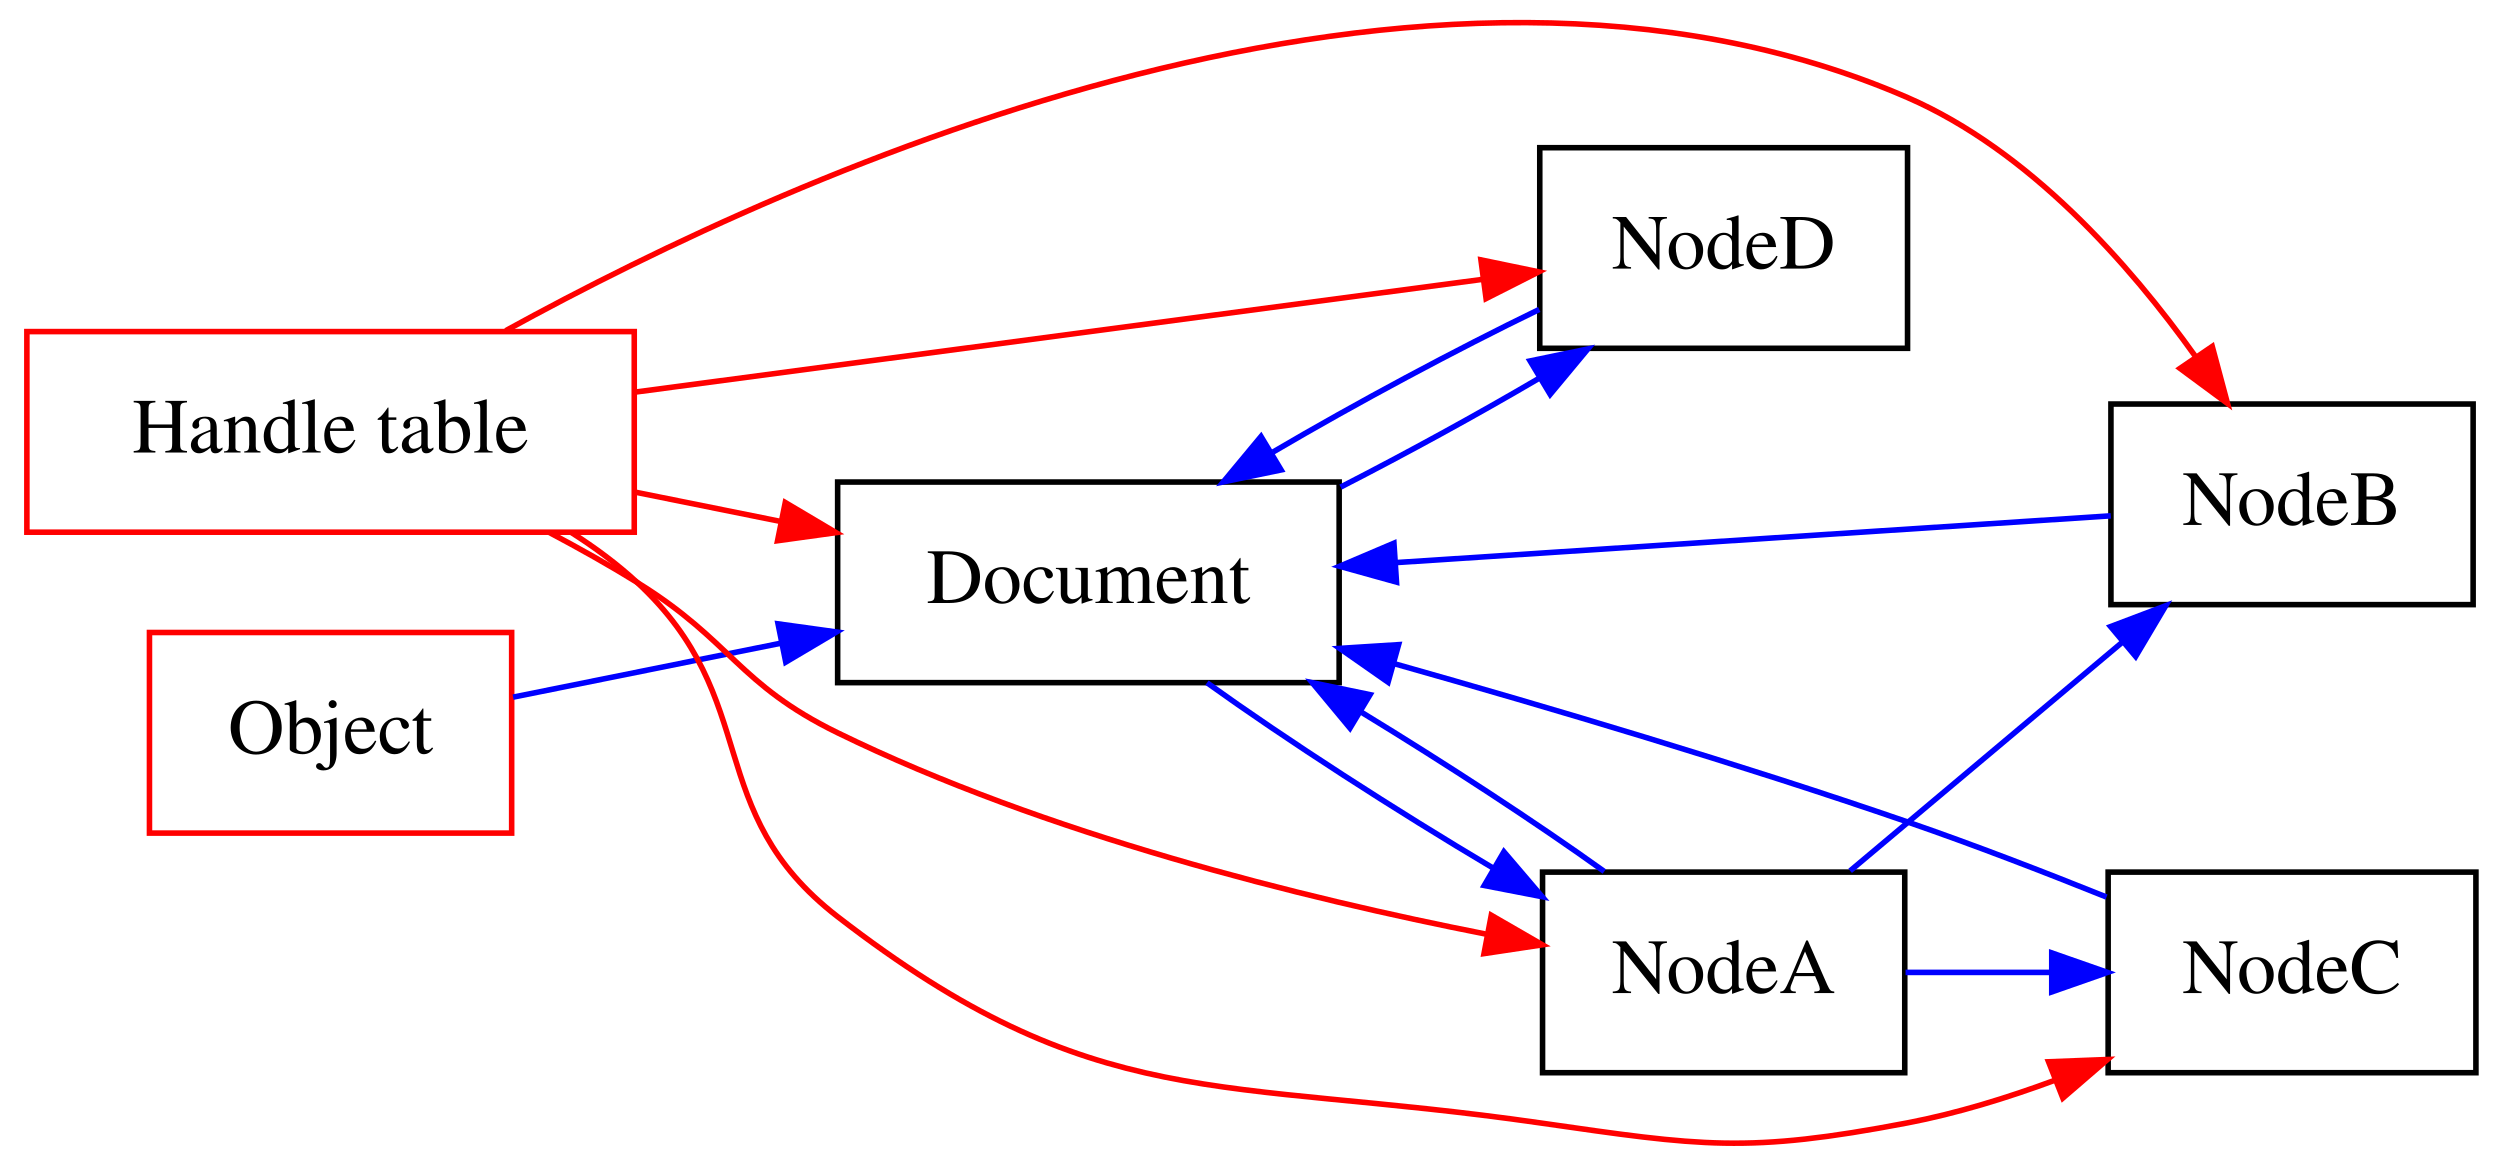
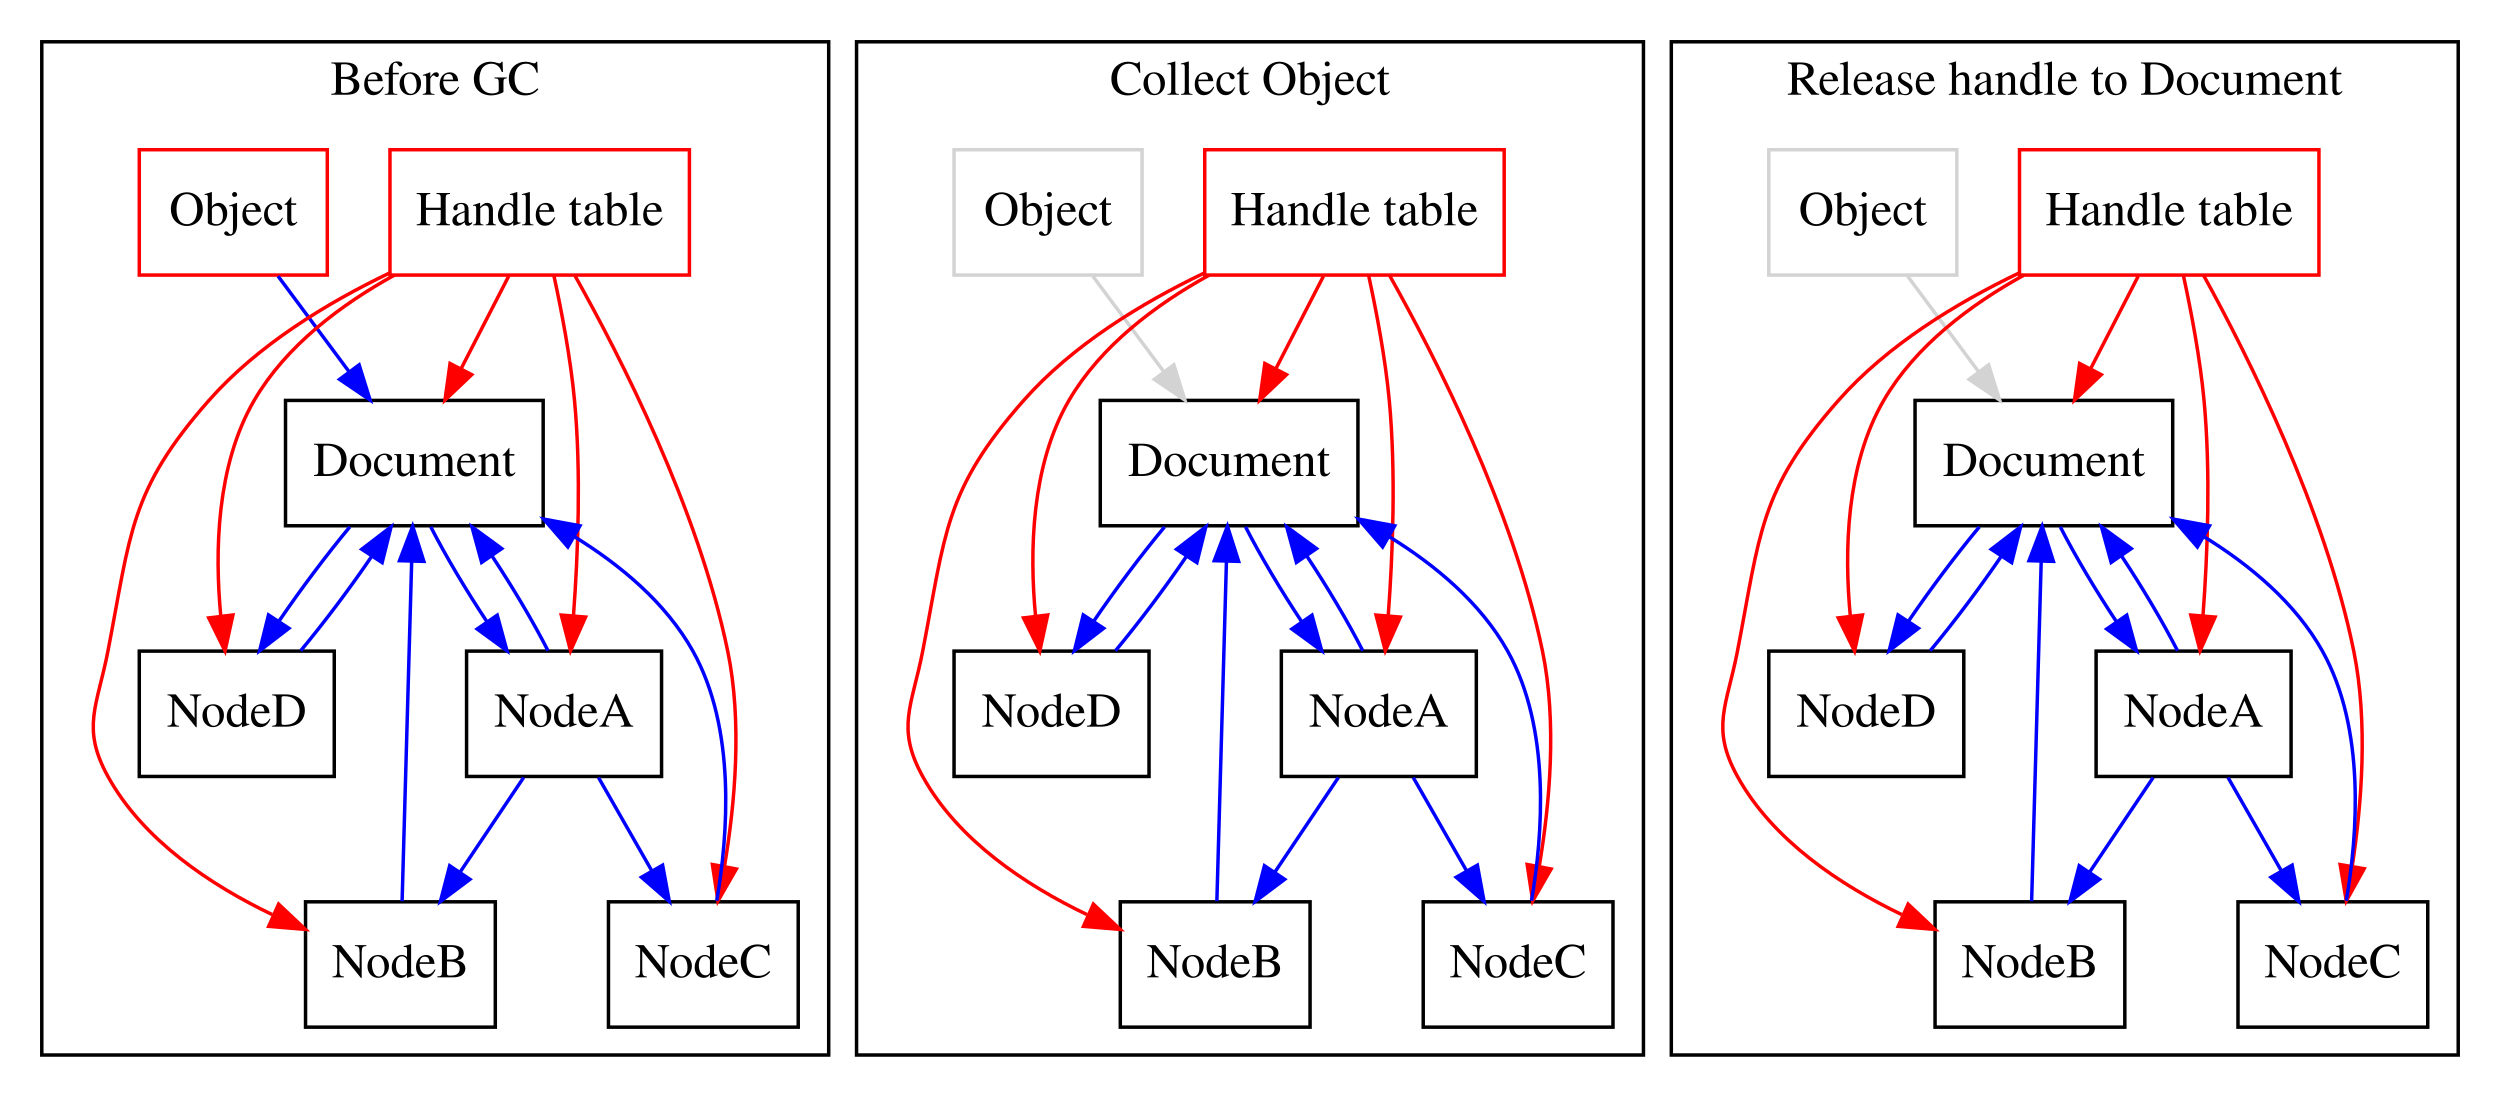
- <svg xmlns="http://www.w3.org/2000/svg" width="448pt" height="209pt" viewBox="0.00 0.00 448.00 209.30">
-   <g id="graph0" class="graph" transform="scale(1 1) rotate(0) translate(4 205.305)">
-     <polygon fill="white" stroke="white" points="-4,5 -4,-205.305 445,-205.305 445,5 -4,5" />
+ <svg xmlns="http://www.w3.org/2000/svg" width="718pt" height="315pt" viewBox="0.00 0.00 718.00 315.00">
+   <g id="graph0" class="graph" transform="scale(1 1) rotate(0) translate(4 311)">
+     <polygon fill="white" stroke="white" points="-4,5 -4,-311 715,-311 715,5 -4,5" />
+     <g id="clust1" class="cluster">
+       <polygon fill="none" stroke="black" points="8,-8 8,-299 234,-299 234,-8 8,-8" />
+       <text text-anchor="middle" x="121" y="-283.8" font-family="Times,serif" font-size="14.00">Before GC</text>
+     </g>
+     <g id="clust2" class="cluster">
+       <polygon fill="none" stroke="black" points="242,-8 242,-299 468,-299 468,-8 242,-8" />
+       <text text-anchor="middle" x="355" y="-283.8" font-family="Times,serif" font-size="14.00">Collect Object</text>
+     </g>
+     <g id="clust3" class="cluster">
+       <polygon fill="none" stroke="black" points="476,-8 476,-299 702,-299 702,-8 476,-8" />
+       <text text-anchor="middle" x="589" y="-283.8" font-family="Times,serif" font-size="14.00">Release handle to Document</text>
+     </g>
    <g id="node1" class="node">
-       <polygon fill="none" stroke="red" points="87.5,-91.799 22.5,-91.799 22.5,-55.799 87.5,-55.799 87.5,-91.799" />
-       <text text-anchor="middle" x="55" y="-70.099" font-family="Times,serif" font-size="14.00">Object</text>
+       <polygon fill="none" stroke="red" points="90,-268 36,-268 36,-232 90,-232 90,-268" />
+       <text text-anchor="middle" x="63" y="-246.3" font-family="Times,serif" font-size="14.00">Object</text>
    </g>
    <g id="node3" class="node">
-       <polygon fill="none" stroke="black" points="236,-118.799 146,-118.799 146,-82.799 236,-82.799 236,-118.799" />
-       <text text-anchor="middle" x="191" y="-97.099" font-family="Times,serif" font-size="14.00">Document</text>
+       <polygon fill="none" stroke="black" points="152,-196 78,-196 78,-160 152,-160 152,-196" />
+       <text text-anchor="middle" x="115" y="-174.3" font-family="Times,serif" font-size="14.00">Document</text>
    </g>
    <g id="edge1" class="edge">
-       <path fill="none" stroke="blue" d="M87.756,-80.198C102.113,-83.09 119.487,-86.591 135.809,-89.88" />
-       <polygon fill="blue" stroke="blue" points="135.304,-93.349 145.798,-91.893 136.687,-86.486 135.304,-93.349" />
+       <path fill="none" stroke="blue" d="M75.854,-231.697C82.025,-223.389 89.537,-213.277 96.324,-204.141" />
+       <polygon fill="blue" stroke="blue" points="99.14,-206.219 102.294,-196.104 93.521,-202.045 99.14,-206.219" />
    </g>
    <g id="node2" class="node">
-       <polygon fill="none" stroke="red" points="109.5,-145.799 0.5,-145.799 0.5,-109.799 109.5,-109.799 109.5,-145.799" />
-       <text text-anchor="middle" x="55" y="-124.099" font-family="Times,serif" font-size="14.00">Handle table</text>
+       <polygon fill="none" stroke="red" points="194,-268 108,-268 108,-232 194,-232 194,-268" />
+       <text text-anchor="middle" x="151" y="-246.3" font-family="Times,serif" font-size="14.00">Handle table</text>
    </g>
    <g id="edge10" class="edge">
-       <path fill="none" stroke="red" d="M109.731,-116.973C118.314,-115.243 127.199,-113.453 135.793,-111.721" />
-       <polygon fill="red" stroke="red" points="136.6,-115.129 145.711,-109.723 135.217,-108.267 136.6,-115.129" />
+       <path fill="none" stroke="red" d="M142.101,-231.697C138.003,-223.728 133.051,-214.1 128.507,-205.264" />
+       <polygon fill="red" stroke="red" points="131.483,-203.396 123.797,-196.104 125.258,-206.598 131.483,-203.396" />
    </g>
    <g id="node4" class="node">
-       <polygon fill="none" stroke="black" points="337.5,-48.799 272.5,-48.799 272.5,-12.799 337.5,-12.799 337.5,-48.799" />
-       <text text-anchor="middle" x="305" y="-27.099" font-family="Times,serif" font-size="14.00">NodeA</text>
+       <polygon fill="none" stroke="black" points="186,-124 130,-124 130,-88 186,-88 186,-124" />
+       <text text-anchor="middle" x="158" y="-102.3" font-family="Times,serif" font-size="14.00">NodeA</text>
    </g>
    <g id="edge11" class="edge">
-       <path fill="none" stroke="red" d="M94.236,-109.76C99.614,-106.913 105.007,-103.885 110,-100.799 127.013,-90.284 128.031,-82.581 146,-73.799 183.336,-55.551 229.55,-44.122 262.33,-37.675" />
-       <polygon fill="red" stroke="red" points="263.298,-41.054 272.472,-35.754 261.996,-34.176 263.298,-41.054" />
+       <path fill="none" stroke="red" d="M155.059,-231.929C157.306,-221.598 159.867,-208.12 161,-196 162.931,-175.349 162.014,-151.901 160.704,-134.258" />
+       <polygon fill="red" stroke="red" points="164.176,-133.776 159.86,-124.1 157.2,-134.356 164.176,-133.776" />
    </g>
    <g id="node5" class="node">
-       <polygon fill="none" stroke="black" points="439.5,-132.799 374.5,-132.799 374.5,-96.799 439.5,-96.799 439.5,-132.799" />
-       <text text-anchor="middle" x="407" y="-111.099" font-family="Times,serif" font-size="14.00">NodeB</text>
+       <polygon fill="none" stroke="black" points="138.25,-52 83.75,-52 83.75,-16 138.25,-16 138.25,-52" />
+       <text text-anchor="middle" x="111" y="-30.3" font-family="Times,serif" font-size="14.00">NodeB</text>
    </g>
    <g id="edge12" class="edge">
-       <path fill="none" stroke="red" d="M86.433,-145.965C139.482,-175.121 251.484,-225.445 338,-187.799 359.774,-178.324 377.73,-158.06 389.711,-141.281" />
-       <polygon fill="red" stroke="red" points="392.683,-143.135 395.421,-132.9 386.898,-139.194 392.683,-143.135" />
+       <path fill="none" stroke="red" d="M107.916,-232.62C89.918,-223.997 69.986,-211.869 56,-196 33.19,-170.119 33.564,-157.868 27,-124 23.956,-108.292 19.274,-102.011 27,-88 37.117,-69.654 56.552,-56.784 74.182,-48.324" />
+       <polygon fill="red" stroke="red" points="76.011,-51.341 83.719,-44.072 73.161,-44.947 76.011,-51.341" />
    </g>
    <g id="node6" class="node">
-       <polygon fill="none" stroke="black" points="440,-48.799 374,-48.799 374,-12.799 440,-12.799 440,-48.799" />
-       <text text-anchor="middle" x="407" y="-27.099" font-family="Times,serif" font-size="14.00">NodeC</text>
+       <polygon fill="none" stroke="black" points="225.25,-52 170.75,-52 170.75,-16 225.25,-16 225.25,-52" />
+       <text text-anchor="middle" x="198" y="-30.3" font-family="Times,serif" font-size="14.00">NodeC</text>
    </g>
    <g id="edge13" class="edge">
-       <path fill="none" stroke="red" d="M98.254,-109.714C102.453,-107.045 106.462,-104.075 110,-100.799 132.818,-79.669 121.394,-59.817 146,-40.799 192.179,-5.107 214.23,-12.106 272,-3.799 301.035,0.376 309.189,1.712 338,-3.799 346.793,-5.481 355.898,-8.283 364.477,-11.461" />
-       <polygon fill="red" stroke="red" points="363.308,-14.762 373.895,-15.169 365.872,-8.249 363.308,-14.762" />
+       <path fill="none" stroke="red" d="M161.056,-231.945C174.211,-208.547 196.575,-164.744 205,-124 209.23,-103.542 207.065,-79.954 204.067,-62.204" />
+       <polygon fill="red" stroke="red" points="207.481,-61.423 202.195,-52.241 200.602,-62.715 207.481,-61.423" />
    </g>
    <g id="node7" class="node">
-       <polygon fill="none" stroke="black" points="338,-178.799 272,-178.799 272,-142.799 338,-142.799 338,-178.799" />
-       <text text-anchor="middle" x="305" y="-157.099" font-family="Times,serif" font-size="14.00">NodeD</text>
+       <polygon fill="none" stroke="black" points="92,-124 36,-124 36,-88 92,-88 92,-124" />
+       <text text-anchor="middle" x="64" y="-102.3" font-family="Times,serif" font-size="14.00">NodeD</text>
    </g>
    <g id="edge14" class="edge">
-       <path fill="none" stroke="red" d="M109.507,-134.919C155.057,-140.98 219.611,-149.57 261.641,-155.163" />
-       <polygon fill="red" stroke="red" points="261.442,-158.667 271.816,-156.517 262.365,-151.728 261.442,-158.667" />
+       <path fill="none" stroke="red" d="M109.264,-231.973C93.936,-223.512 78.115,-211.681 69,-196 58.157,-177.347 57.641,-152.615 59.42,-133.958" />
+       <polygon fill="red" stroke="red" points="62.894,-134.381 60.632,-124.031 55.946,-133.533 62.894,-134.381" />
    </g>
    <g id="edge2" class="edge">
-       <path fill="none" stroke="blue" d="M212.282,-82.782C226.561,-72.532 246.158,-59.894 263.572,-49.554" />
-       <polygon fill="blue" stroke="blue" points="265.565,-52.443 272.44,-44.382 262.038,-46.397 265.565,-52.443" />
+       <path fill="none" stroke="blue" d="M119.713,-159.697C123.916,-151.474 129.852,-141.483 135.864,-132.421" />
+       <polygon fill="blue" stroke="blue" points="138.803,-134.324 141.598,-124.104 133.04,-130.351 138.803,-134.324" />
    </g>
    <g id="edge5" class="edge">
-       <path fill="none" stroke="blue" d="M236.265,-117.896C248.112,-123.969 260.692,-130.855 271.755,-137.346" />
-       <polygon fill="blue" stroke="blue" points="270.265,-140.534 280.64,-142.68 273.868,-134.533 270.265,-140.534" />
+       <path fill="none" stroke="blue" d="M96.478,-159.697C89.709,-151.559 82.312,-141.689 76.192,-132.701" />
+       <polygon fill="blue" stroke="blue" points="78.971,-130.556 70.567,-124.104 73.113,-134.389 78.971,-130.556" />
    </g>
    <g id="edge3" class="edge">
-       <path fill="none" stroke="blue" d="M327.699,-49.026C341.982,-61.024 360.86,-76.882 376.501,-90.02" />
-       <polygon fill="blue" stroke="blue" points="374.436,-92.856 384.344,-96.608 378.938,-87.496 374.436,-92.856" />
+       <path fill="none" stroke="blue" d="M146.382,-87.697C140.861,-79.474 134.153,-69.483 128.068,-60.421" />
+       <polygon fill="blue" stroke="blue" points="130.965,-58.456 122.484,-52.104 125.153,-62.358 130.965,-58.456" />
    </g>
    <g id="edge4" class="edge">
-       <path fill="none" stroke="blue" d="M337.641,-30.799C345.948,-30.799 355.041,-30.799 363.806,-30.799" />
-       <polygon fill="blue" stroke="blue" points="363.878,-34.299 373.878,-30.799 363.878,-27.299 363.878,-34.299" />
+       <path fill="none" stroke="blue" d="M167.888,-87.697C172.489,-79.644 178.06,-69.894 183.153,-60.982" />
+       <polygon fill="blue" stroke="blue" points="186.304,-62.523 188.226,-52.104 180.226,-59.05 186.304,-62.523" />
    </g>
    <g id="edge6" class="edge">
-       <path fill="none" stroke="blue" d="M283.571,-48.92C271.357,-57.68 255.29,-68.167 240.029,-77.47" />
-       <polygon fill="blue" stroke="blue" points="237.944,-74.639 231.172,-82.788 241.547,-80.641 237.944,-74.639" />
+       <path fill="none" stroke="blue" d="M153.388,-124.104C149.213,-132.298 143.292,-142.282 137.281,-151.359" />
+       <polygon fill="blue" stroke="blue" points="134.33,-149.474 131.545,-159.697 140.097,-153.442 134.33,-149.474" />
    </g>
    <g id="edge7" class="edge">
-       <path fill="none" stroke="blue" d="M374.469,-112.736C340.741,-110.53 286.632,-106.99 246.079,-104.337" />
-       <polygon fill="blue" stroke="blue" points="246.289,-100.843 236.081,-103.683 245.832,-107.828 246.289,-100.843" />
+       <path fill="none" stroke="blue" d="M111.484,-52.189C112.167,-76.424 113.419,-120.888 114.23,-149.679" />
+       <polygon fill="blue" stroke="blue" points="110.737,-149.974 114.518,-159.871 117.734,-149.777 110.737,-149.974" />
    </g>
    <g id="edge8" class="edge">
-       <path fill="none" stroke="blue" d="M373.713,-44.319C362.491,-48.831 349.768,-53.739 338,-57.799 307.855,-68.198 273.687,-78.349 245.987,-86.174" />
-       <polygon fill="blue" stroke="blue" points="244.778,-82.878 236.094,-88.948 246.668,-89.618 244.778,-82.878" />
+       <path fill="none" stroke="blue" d="M201.85,-52.302C205.095,-71.197 207.446,-101.733 195,-124 187.265,-137.838 174.227,-148.712 160.897,-156.913" />
+       <polygon fill="blue" stroke="blue" points="159.089,-153.915 152.148,-161.92 162.566,-159.99 159.089,-153.915" />
    </g>
    <g id="edge9" class="edge">
-       <path fill="none" stroke="blue" d="M271.905,-149.776C256.918,-142.519 239.119,-132.984 224.128,-124.183" />
-       <polygon fill="blue" stroke="blue" points="225.581,-120.973 215.206,-118.824 221.977,-126.973 225.581,-120.973" />
+       <path fill="none" stroke="blue" d="M82.357,-124.104C89.115,-132.214 96.517,-142.076 102.658,-151.078" />
+       <polygon fill="blue" stroke="blue" points="99.899,-153.253 108.309,-159.697 105.753,-149.415 99.899,-153.253" />
+     </g>
+     <g id="node8" class="node">
+       <polygon fill="none" stroke="lightgrey" points="324,-268 270,-268 270,-232 324,-232 324,-268" />
+       <text text-anchor="middle" x="297" y="-246.3" font-family="Times,serif" font-size="14.00">Object</text>
+     </g>
+     <g id="node10" class="node">
+       <polygon fill="none" stroke="black" points="386,-196 312,-196 312,-160 386,-160 386,-196" />
+       <text text-anchor="middle" x="349" y="-174.3" font-family="Times,serif" font-size="14.00">Document</text>
+     </g>
+     <g id="edge15" class="edge">
+       <path fill="none" stroke="lightgrey" d="M309.854,-231.697C316.025,-223.389 323.537,-213.277 330.324,-204.141" />
+       <polygon fill="lightgrey" stroke="lightgrey" points="333.14,-206.219 336.294,-196.104 327.521,-202.045 333.14,-206.219" />
+     </g>
+     <g id="node9" class="node">
+       <polygon fill="none" stroke="red" points="428,-268 342,-268 342,-232 428,-232 428,-268" />
+       <text text-anchor="middle" x="385" y="-246.3" font-family="Times,serif" font-size="14.00">Handle table</text>
+     </g>
+     <g id="edge24" class="edge">
+       <path fill="none" stroke="red" d="M376.101,-231.697C372.003,-223.728 367.051,-214.1 362.507,-205.264" />
+       <polygon fill="red" stroke="red" points="365.483,-203.396 357.797,-196.104 359.258,-206.598 365.483,-203.396" />
+     </g>
+     <g id="node11" class="node">
+       <polygon fill="none" stroke="black" points="420,-124 364,-124 364,-88 420,-88 420,-124" />
+       <text text-anchor="middle" x="392" y="-102.3" font-family="Times,serif" font-size="14.00">NodeA</text>
+     </g>
+     <g id="edge25" class="edge">
+       <path fill="none" stroke="red" d="M389.059,-231.929C391.306,-221.598 393.867,-208.12 395,-196 396.931,-175.349 396.014,-151.901 394.704,-134.258" />
+       <polygon fill="red" stroke="red" points="398.176,-133.776 393.86,-124.1 391.2,-134.356 398.176,-133.776" />
+     </g>
+     <g id="node12" class="node">
+       <polygon fill="none" stroke="black" points="372.25,-52 317.75,-52 317.75,-16 372.25,-16 372.25,-52" />
+       <text text-anchor="middle" x="345" y="-30.3" font-family="Times,serif" font-size="14.00">NodeB</text>
+     </g>
+     <g id="edge26" class="edge">
+       <path fill="none" stroke="red" d="M341.916,-232.62C323.918,-223.997 303.986,-211.869 290,-196 267.19,-170.119 267.564,-157.868 261,-124 257.955,-108.292 253.274,-102.011 261,-88 271.117,-69.654 290.552,-56.784 308.182,-48.324" />
+       <polygon fill="red" stroke="red" points="310.011,-51.341 317.719,-44.072 307.161,-44.947 310.011,-51.341" />
+     </g>
+     <g id="node13" class="node">
+       <polygon fill="none" stroke="black" points="459.25,-52 404.75,-52 404.75,-16 459.25,-16 459.25,-52" />
+       <text text-anchor="middle" x="432" y="-30.3" font-family="Times,serif" font-size="14.00">NodeC</text>
+     </g>
+     <g id="edge27" class="edge">
+       <path fill="none" stroke="red" d="M395.056,-231.945C408.211,-208.547 430.575,-164.744 439,-124 443.23,-103.542 441.065,-79.954 438.067,-62.204" />
+       <polygon fill="red" stroke="red" points="441.481,-61.423 436.195,-52.241 434.602,-62.715 441.481,-61.423" />
+     </g>
+     <g id="node14" class="node">
+       <polygon fill="none" stroke="black" points="326,-124 270,-124 270,-88 326,-88 326,-124" />
+       <text text-anchor="middle" x="298" y="-102.3" font-family="Times,serif" font-size="14.00">NodeD</text>
+     </g>
+     <g id="edge28" class="edge">
+       <path fill="none" stroke="red" d="M343.264,-231.973C327.936,-223.512 312.115,-211.681 303,-196 292.157,-177.347 291.641,-152.615 293.42,-133.958" />
+       <polygon fill="red" stroke="red" points="296.894,-134.381 294.632,-124.031 289.946,-133.533 296.894,-134.381" />
+     </g>
+     <g id="edge16" class="edge">
+       <path fill="none" stroke="blue" d="M353.713,-159.697C357.916,-151.474 363.852,-141.483 369.864,-132.421" />
+       <polygon fill="blue" stroke="blue" points="372.803,-134.324 375.598,-124.104 367.04,-130.351 372.803,-134.324" />
+     </g>
+     <g id="edge19" class="edge">
+       <path fill="none" stroke="blue" d="M330.478,-159.697C323.709,-151.559 316.312,-141.689 310.192,-132.701" />
+       <polygon fill="blue" stroke="blue" points="312.971,-130.556 304.567,-124.104 307.113,-134.389 312.971,-130.556" />
+     </g>
+     <g id="edge17" class="edge">
+       <path fill="none" stroke="blue" d="M380.382,-87.697C374.861,-79.474 368.153,-69.483 362.068,-60.421" />
+       <polygon fill="blue" stroke="blue" points="364.965,-58.456 356.484,-52.104 359.153,-62.358 364.965,-58.456" />
+     </g>
+     <g id="edge18" class="edge">
+       <path fill="none" stroke="blue" d="M401.888,-87.697C406.489,-79.644 412.06,-69.894 417.153,-60.982" />
+       <polygon fill="blue" stroke="blue" points="420.304,-62.523 422.226,-52.104 414.226,-59.05 420.304,-62.523" />
+     </g>
+     <g id="edge20" class="edge">
+       <path fill="none" stroke="blue" d="M387.388,-124.104C383.213,-132.298 377.292,-142.282 371.281,-151.359" />
+       <polygon fill="blue" stroke="blue" points="368.33,-149.474 365.545,-159.697 374.097,-153.442 368.33,-149.474" />
+     </g>
+     <g id="edge21" class="edge">
+       <path fill="none" stroke="blue" d="M345.484,-52.189C346.167,-76.424 347.419,-120.888 348.23,-149.679" />
+       <polygon fill="blue" stroke="blue" points="344.737,-149.974 348.518,-159.871 351.734,-149.777 344.737,-149.974" />
+     </g>
+     <g id="edge22" class="edge">
+       <path fill="none" stroke="blue" d="M435.85,-52.302C439.095,-71.197 441.446,-101.733 429,-124 421.265,-137.838 408.227,-148.712 394.897,-156.913" />
+       <polygon fill="blue" stroke="blue" points="393.089,-153.915 386.148,-161.92 396.566,-159.99 393.089,-153.915" />
+     </g>
+     <g id="edge23" class="edge">
+       <path fill="none" stroke="blue" d="M316.357,-124.104C323.115,-132.214 330.517,-142.076 336.658,-151.078" />
+       <polygon fill="blue" stroke="blue" points="333.899,-153.253 342.309,-159.697 339.753,-149.415 333.899,-153.253" />
+     </g>
+     <g id="node15" class="node">
+       <polygon fill="none" stroke="lightgrey" points="558,-268 504,-268 504,-232 558,-232 558,-268" />
+       <text text-anchor="middle" x="531" y="-246.3" font-family="Times,serif" font-size="14.00">Object</text>
+     </g>
+     <g id="node17" class="node">
+       <polygon fill="none" stroke="black" points="620,-196 546,-196 546,-160 620,-160 620,-196" />
+       <text text-anchor="middle" x="583" y="-174.3" font-family="Times,serif" font-size="14.00">Document</text>
+     </g>
+     <g id="edge29" class="edge">
+       <path fill="none" stroke="lightgrey" d="M543.854,-231.697C550.025,-223.389 557.537,-213.277 564.324,-204.141" />
+       <polygon fill="lightgrey" stroke="lightgrey" points="567.14,-206.219 570.294,-196.104 561.521,-202.045 567.14,-206.219" />
+     </g>
+     <g id="node16" class="node">
+       <polygon fill="none" stroke="red" points="662,-268 576,-268 576,-232 662,-232 662,-268" />
+       <text text-anchor="middle" x="619" y="-246.3" font-family="Times,serif" font-size="14.00">Handle table</text>
+     </g>
+     <g id="edge38" class="edge">
+       <path fill="none" stroke="red" d="M610.101,-231.697C606.003,-223.728 601.051,-214.1 596.507,-205.264" />
+       <polygon fill="red" stroke="red" points="599.483,-203.396 591.797,-196.104 593.258,-206.598 599.483,-203.396" />
+     </g>
+     <g id="node18" class="node">
+       <polygon fill="none" stroke="black" points="654,-124 598,-124 598,-88 654,-88 654,-124" />
+       <text text-anchor="middle" x="626" y="-102.3" font-family="Times,serif" font-size="14.00">NodeA</text>
+     </g>
+     <g id="edge39" class="edge">
+       <path fill="none" stroke="red" d="M623.059,-231.929C625.306,-221.598 627.867,-208.12 629,-196 630.931,-175.349 630.014,-151.901 628.704,-134.258" />
+       <polygon fill="red" stroke="red" points="632.176,-133.776 627.86,-124.1 625.2,-134.356 632.176,-133.776" />
+     </g>
+     <g id="node19" class="node">
+       <polygon fill="none" stroke="black" points="606.25,-52 551.75,-52 551.75,-16 606.25,-16 606.25,-52" />
+       <text text-anchor="middle" x="579" y="-30.3" font-family="Times,serif" font-size="14.00">NodeB</text>
+     </g>
+     <g id="edge40" class="edge">
+       <path fill="none" stroke="red" d="M575.916,-232.62C557.918,-223.997 537.986,-211.869 524,-196 501.19,-170.119 501.564,-157.868 495,-124 491.955,-108.292 487.274,-102.011 495,-88 505.117,-69.654 524.552,-56.784 542.182,-48.324" />
+       <polygon fill="red" stroke="red" points="544.011,-51.341 551.719,-44.072 541.161,-44.947 544.011,-51.341" />
+     </g>
+     <g id="node20" class="node">
+       <polygon fill="none" stroke="black" points="693.25,-52 638.75,-52 638.75,-16 693.25,-16 693.25,-52" />
+       <text text-anchor="middle" x="666" y="-30.3" font-family="Times,serif" font-size="14.00">NodeC</text>
+     </g>
+     <g id="edge41" class="edge">
+       <path fill="none" stroke="red" d="M628.872,-231.919C641.785,-208.491 663.737,-164.655 672,-124 676.158,-103.544 674.274,-79.956 671.558,-62.205" />
+       <polygon fill="red" stroke="red" points="674.99,-61.509 669.854,-52.242 668.09,-62.689 674.99,-61.509" />
+     </g>
+     <g id="node21" class="node">
+       <polygon fill="none" stroke="black" points="560,-124 504,-124 504,-88 560,-88 560,-124" />
+       <text text-anchor="middle" x="532" y="-102.3" font-family="Times,serif" font-size="14.00">NodeD</text>
+     </g>
+     <g id="edge42" class="edge">
+       <path fill="none" stroke="red" d="M577.264,-231.973C561.936,-223.512 546.115,-211.681 537,-196 526.157,-177.347 525.641,-152.615 527.42,-133.958" />
+       <polygon fill="red" stroke="red" points="530.894,-134.381 528.632,-124.031 523.946,-133.533 530.894,-134.381" />
+     </g>
+     <g id="edge30" class="edge">
+       <path fill="none" stroke="blue" d="M587.713,-159.697C591.916,-151.474 597.852,-141.483 603.864,-132.421" />
+       <polygon fill="blue" stroke="blue" points="606.803,-134.324 609.598,-124.104 601.04,-130.351 606.803,-134.324" />
+     </g>
+     <g id="edge33" class="edge">
+       <path fill="none" stroke="blue" d="M564.478,-159.697C557.709,-151.559 550.312,-141.689 544.192,-132.701" />
+       <polygon fill="blue" stroke="blue" points="546.971,-130.556 538.567,-124.104 541.113,-134.389 546.971,-130.556" />
+     </g>
+     <g id="edge31" class="edge">
+       <path fill="none" stroke="blue" d="M614.382,-87.697C608.861,-79.474 602.153,-69.483 596.068,-60.421" />
+       <polygon fill="blue" stroke="blue" points="598.965,-58.456 590.484,-52.104 593.153,-62.358 598.965,-58.456" />
+     </g>
+     <g id="edge32" class="edge">
+       <path fill="none" stroke="blue" d="M635.888,-87.697C640.489,-79.644 646.06,-69.894 651.153,-60.982" />
+       <polygon fill="blue" stroke="blue" points="654.304,-62.523 656.226,-52.104 648.226,-59.05 654.304,-62.523" />
+     </g>
+     <g id="edge34" class="edge">
+       <path fill="none" stroke="blue" d="M621.388,-124.104C617.213,-132.298 611.292,-142.282 605.281,-151.359" />
+       <polygon fill="blue" stroke="blue" points="602.33,-149.474 599.545,-159.697 608.097,-153.442 602.33,-149.474" />
+     </g>
+     <g id="edge35" class="edge">
+       <path fill="none" stroke="blue" d="M579.484,-52.189C580.167,-76.424 581.419,-120.888 582.23,-149.679" />
+       <polygon fill="blue" stroke="blue" points="578.737,-149.974 582.518,-159.871 585.734,-149.777 578.737,-149.974" />
+     </g>
+     <g id="edge36" class="edge">
+       <path fill="none" stroke="blue" d="M669.85,-52.302C673.095,-71.197 675.446,-101.733 663,-124 655.265,-137.838 642.227,-148.712 628.897,-156.913" />
+       <polygon fill="blue" stroke="blue" points="627.089,-153.915 620.148,-161.92 630.566,-159.99 627.089,-153.915" />
+     </g>
+     <g id="edge37" class="edge">
+       <path fill="none" stroke="blue" d="M550.357,-124.104C557.115,-132.214 564.517,-142.076 570.658,-151.078" />
+       <polygon fill="blue" stroke="blue" points="567.899,-153.253 576.309,-159.697 573.753,-149.415 567.899,-153.253" />
    </g>
  </g>
</svg>
